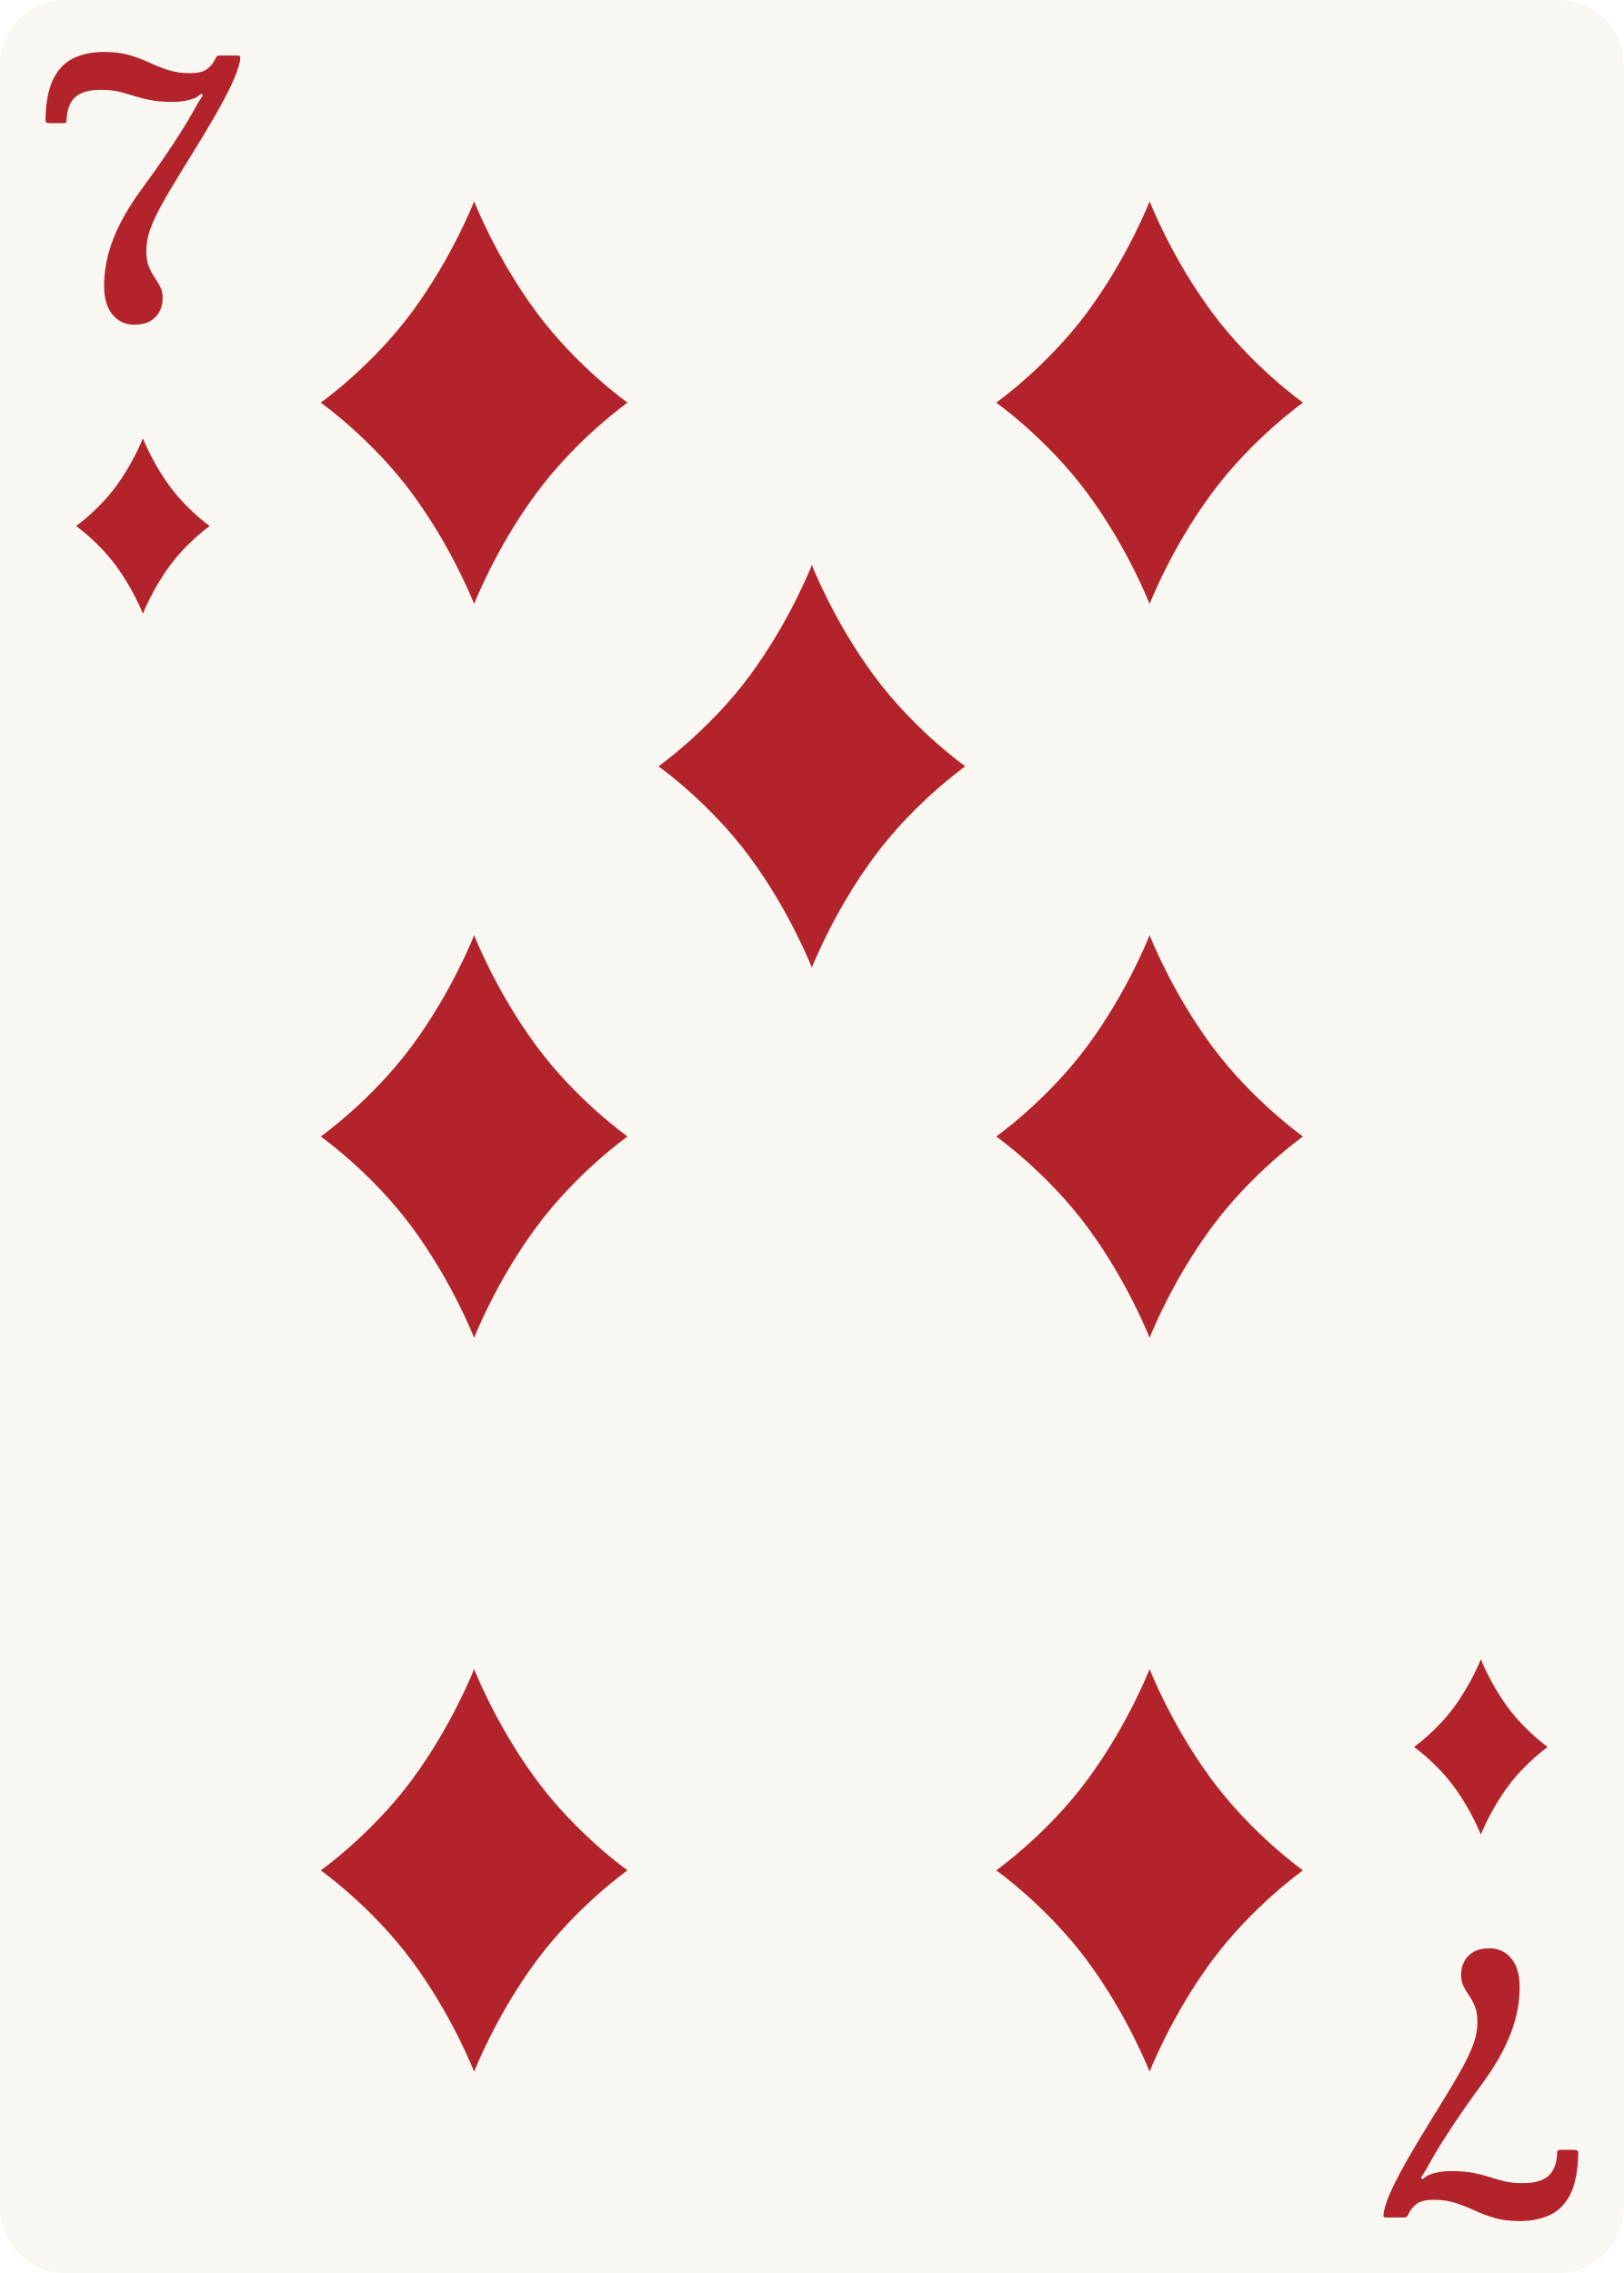
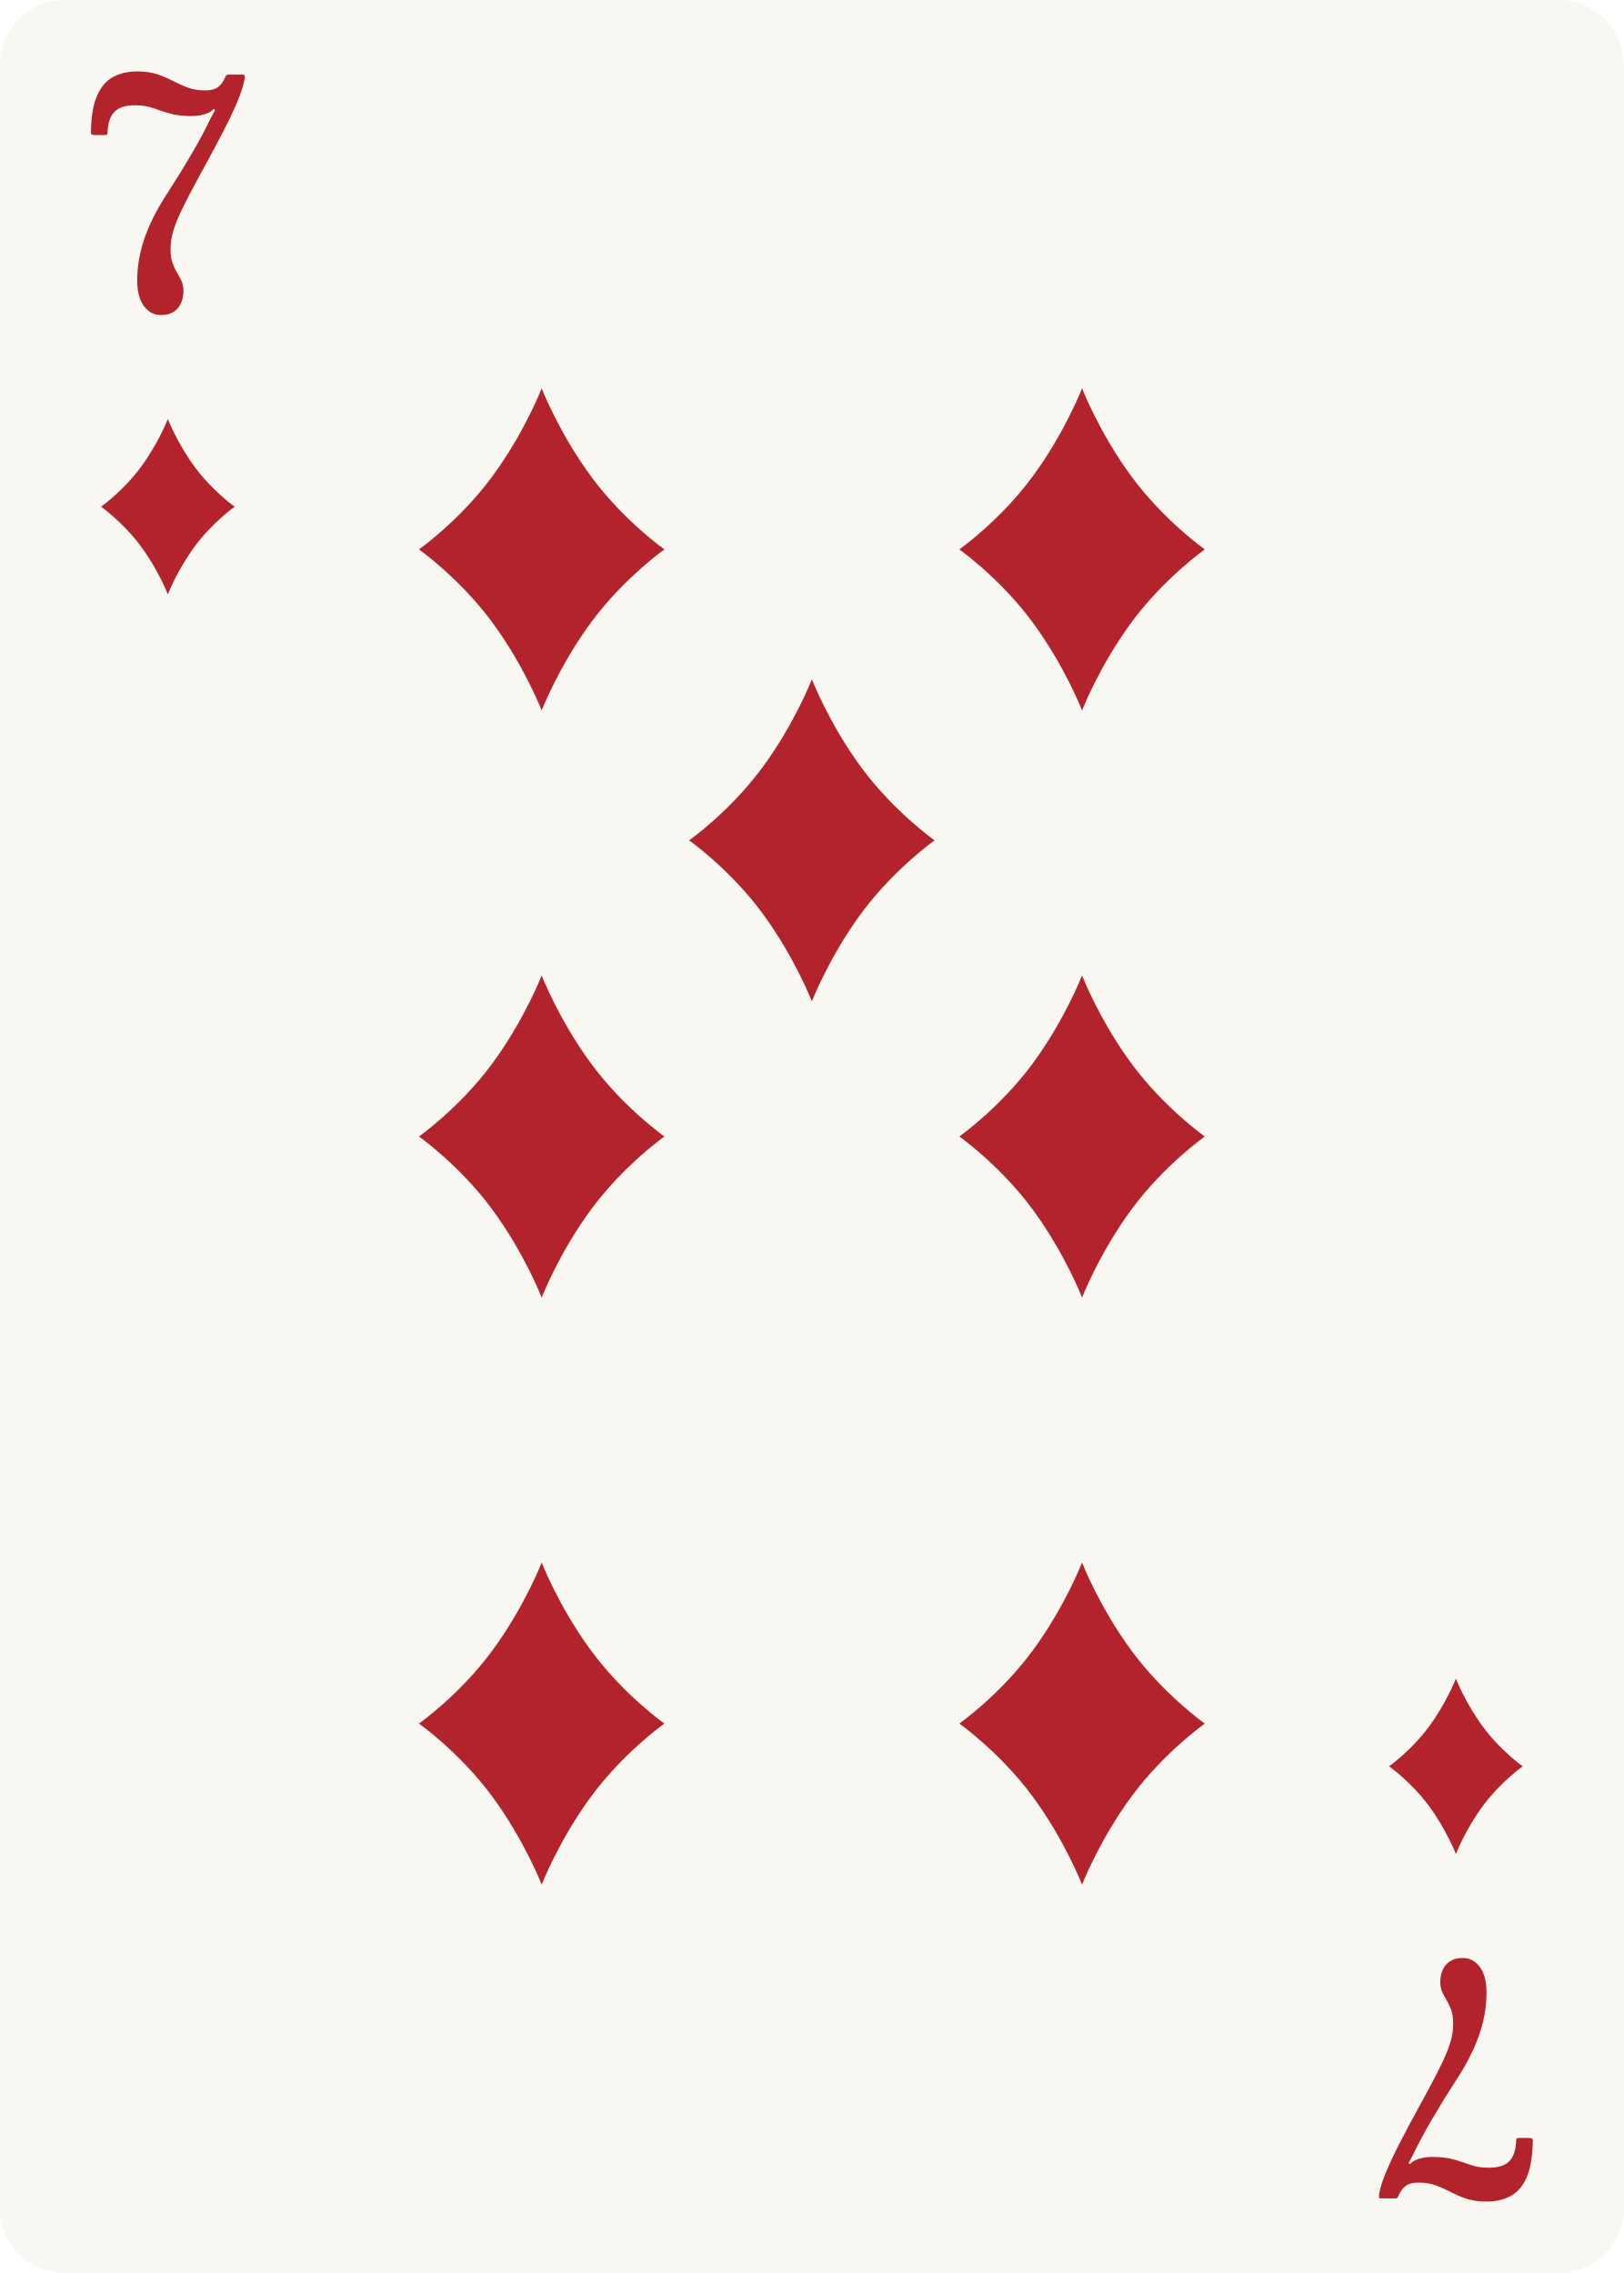
<svg xmlns="http://www.w3.org/2000/svg" width="250" height="350" viewBox="0 0 250 350">
  <rect width="250" height="350" rx="10" fill="#f8f7f2" />
  <g fill="#b3232b">
-     <g>
-       <svg x="44.0" y="31.0" width="58" height="62" viewBox="-8 -10.5 16 21">
-         <path d="M 3.243,-4.725 C 1.126,-7.589 0,-10.5 0,-10.5 c 0,0 -1.126,2.911 -3.243,5.775 C -5.361,-1.862 -8,0 -8,0 -8,0 -5.361,1.861 -3.243,4.726 -1.126,7.589 0,10.5 0,10.5 0,10.5 1.126,7.589 3.243,4.726 5.361,1.861 8,0 8,0 8,0 5.361,-1.862 3.243,-4.725 z" />
-       </svg>
+     <g transform="translate(125 175) scale(.8) translate(-125 -175)">
+       <g>
+         <svg x="44.0" y="31.0" width="58" height="62" viewBox="-8 -10.5 16 21">
+           <path d="M 3.243,-4.725 C 1.126,-7.589 0,-10.5 0,-10.5 c 0,0 -1.126,2.911 -3.243,5.775 C -5.361,-1.862 -8,0 -8,0 -8,0 -5.361,1.861 -3.243,4.726 -1.126,7.589 0,10.5 0,10.5 0,10.5 1.126,7.589 3.243,4.726 5.361,1.861 8,0 8,0 8,0 5.361,-1.862 3.243,-4.725 z" />
+         </svg>
+       </g>
+       <g>
+         <svg x="44.0" y="144.0" width="58" height="62" viewBox="-8 -10.5 16 21">
+           <path d="M 3.243,-4.725 C 1.126,-7.589 0,-10.5 0,-10.5 c 0,0 -1.126,2.911 -3.243,5.775 C -5.361,-1.862 -8,0 -8,0 -8,0 -5.361,1.861 -3.243,4.726 -1.126,7.589 0,10.5 0,10.5 0,10.5 1.126,7.589 3.243,4.726 5.361,1.861 8,0 8,0 8,0 5.361,-1.862 3.243,-4.725 z" />
+         </svg>
+       </g>
+       <g transform="rotate(180 73 288)">
+         <svg x="44.0" y="257.0" width="58" height="62" viewBox="-8 -10.5 16 21">
+           <path d="M 3.243,-4.725 C 1.126,-7.589 0,-10.5 0,-10.5 c 0,0 -1.126,2.911 -3.243,5.775 C -5.361,-1.862 -8,0 -8,0 -8,0 -5.361,1.861 -3.243,4.726 -1.126,7.589 0,10.5 0,10.5 0,10.5 1.126,7.589 3.243,4.726 5.361,1.861 8,0 8,0 8,0 5.361,-1.862 3.243,-4.725 z" />
+         </svg>
+       </g>
+       <g>
+         <svg x="148.0" y="31.0" width="58" height="62" viewBox="-8 -10.5 16 21">
+           <path d="M 3.243,-4.725 C 1.126,-7.589 0,-10.5 0,-10.5 c 0,0 -1.126,2.911 -3.243,5.775 C -5.361,-1.862 -8,0 -8,0 -8,0 -5.361,1.861 -3.243,4.726 -1.126,7.589 0,10.5 0,10.5 0,10.5 1.126,7.589 3.243,4.726 5.361,1.861 8,0 8,0 8,0 5.361,-1.862 3.243,-4.725 z" />
+         </svg>
+       </g>
+       <g>
+         <svg x="148.0" y="144.0" width="58" height="62" viewBox="-8 -10.5 16 21">
+           <path d="M 3.243,-4.725 C 1.126,-7.589 0,-10.5 0,-10.5 c 0,0 -1.126,2.911 -3.243,5.775 C -5.361,-1.862 -8,0 -8,0 -8,0 -5.361,1.861 -3.243,4.726 -1.126,7.589 0,10.5 0,10.5 0,10.5 1.126,7.589 3.243,4.726 5.361,1.861 8,0 8,0 8,0 5.361,-1.862 3.243,-4.725 z" />
+         </svg>
+       </g>
+       <g transform="rotate(180 177 288)">
+         <svg x="148.0" y="257.0" width="58" height="62" viewBox="-8 -10.5 16 21">
+           <path d="M 3.243,-4.725 C 1.126,-7.589 0,-10.5 0,-10.5 c 0,0 -1.126,2.911 -3.243,5.775 C -5.361,-1.862 -8,0 -8,0 -8,0 -5.361,1.861 -3.243,4.726 -1.126,7.589 0,10.5 0,10.5 0,10.5 1.126,7.589 3.243,4.726 5.361,1.861 8,0 8,0 8,0 5.361,-1.862 3.243,-4.725 z" />
+         </svg>
+       </g>
+       <g>
+         <svg x="96.0" y="87.0" width="58" height="62" viewBox="-8 -10.5 16 21">
+           <path d="M 3.243,-4.725 C 1.126,-7.589 0,-10.5 0,-10.5 c 0,0 -1.126,2.911 -3.243,5.775 C -5.361,-1.862 -8,0 -8,0 -8,0 -5.361,1.861 -3.243,4.726 -1.126,7.589 0,10.5 0,10.5 0,10.5 1.126,7.589 3.243,4.726 5.361,1.861 8,0 8,0 8,0 5.361,-1.862 3.243,-4.725 z" />
+         </svg>
+       </g>
    </g>
-     <g>
-       <svg x="44.0" y="144.0" width="58" height="62" viewBox="-8 -10.5 16 21">
-         <path d="M 3.243,-4.725 C 1.126,-7.589 0,-10.5 0,-10.5 c 0,0 -1.126,2.911 -3.243,5.775 C -5.361,-1.862 -8,0 -8,0 -8,0 -5.361,1.861 -3.243,4.726 -1.126,7.589 0,10.5 0,10.5 0,10.5 1.126,7.589 3.243,4.726 5.361,1.861 8,0 8,0 8,0 5.361,-1.862 3.243,-4.725 z" />
-       </svg>
-     </g>
-     <g transform="rotate(180 73 288)">
-       <svg x="44.0" y="257.0" width="58" height="62" viewBox="-8 -10.5 16 21">
-         <path d="M 3.243,-4.725 C 1.126,-7.589 0,-10.5 0,-10.5 c 0,0 -1.126,2.911 -3.243,5.775 C -5.361,-1.862 -8,0 -8,0 -8,0 -5.361,1.861 -3.243,4.726 -1.126,7.589 0,10.5 0,10.5 0,10.5 1.126,7.589 3.243,4.726 5.361,1.861 8,0 8,0 8,0 5.361,-1.862 3.243,-4.725 z" />
-       </svg>
-     </g>
-     <g>
-       <svg x="148.0" y="31.0" width="58" height="62" viewBox="-8 -10.5 16 21">
-         <path d="M 3.243,-4.725 C 1.126,-7.589 0,-10.5 0,-10.5 c 0,0 -1.126,2.911 -3.243,5.775 C -5.361,-1.862 -8,0 -8,0 -8,0 -5.361,1.861 -3.243,4.726 -1.126,7.589 0,10.5 0,10.5 0,10.5 1.126,7.589 3.243,4.726 5.361,1.861 8,0 8,0 8,0 5.361,-1.862 3.243,-4.725 z" />
-       </svg>
-     </g>
-     <g>
-       <svg x="148.0" y="144.0" width="58" height="62" viewBox="-8 -10.5 16 21">
-         <path d="M 3.243,-4.725 C 1.126,-7.589 0,-10.5 0,-10.5 c 0,0 -1.126,2.911 -3.243,5.775 C -5.361,-1.862 -8,0 -8,0 -8,0 -5.361,1.861 -3.243,4.726 -1.126,7.589 0,10.5 0,10.5 0,10.5 1.126,7.589 3.243,4.726 5.361,1.861 8,0 8,0 8,0 5.361,-1.862 3.243,-4.725 z" />
-       </svg>
-     </g>
-     <g transform="rotate(180 177 288)">
-       <svg x="148.0" y="257.0" width="58" height="62" viewBox="-8 -10.5 16 21">
-         <path d="M 3.243,-4.725 C 1.126,-7.589 0,-10.5 0,-10.5 c 0,0 -1.126,2.911 -3.243,5.775 C -5.361,-1.862 -8,0 -8,0 -8,0 -5.361,1.861 -3.243,4.726 -1.126,7.589 0,10.5 0,10.5 0,10.5 1.126,7.589 3.243,4.726 5.361,1.861 8,0 8,0 8,0 5.361,-1.862 3.243,-4.725 z" />
-       </svg>
-     </g>
-     <g>
-       <svg x="96.0" y="87.0" width="58" height="62" viewBox="-8 -10.5 16 21">
-         <path d="M 3.243,-4.725 C 1.126,-7.589 0,-10.5 0,-10.5 c 0,0 -1.126,2.911 -3.243,5.775 C -5.361,-1.862 -8,0 -8,0 -8,0 -5.361,1.861 -3.243,4.726 -1.126,7.589 0,10.5 0,10.5 0,10.5 1.126,7.589 3.243,4.726 5.361,1.861 8,0 8,0 8,0 5.361,-1.862 3.243,-4.725 z" />
-       </svg>
-     </g>
-     <g data-card-value="Besley" transform="translate(4.596953 49.45455) scale(0.03084918 -0.02727273)">
+     <g data-card-value="Besley" transform="translate(12.10269 48.02234) scale(0.0243568 -0.0243568)">
      <path d="M77.9 1136.799Q77.76 1124.399 83.61 1121.199Q89.46 1117.999 102.0 1117.999H166.4Q178.8 1117.999 181.02 1123.059Q183.24 1128.119 183.38 1139.959Q187.08 1224.699 227.01 1265.349Q266.94 1305.999 354.3 1305.999Q408.64 1305.999 446.29 1295.499Q483.94 1284.999 519.01 1271.999Q554.08 1258.999 599.89 1248.499Q645.7 1237.999 716.5 1237.999Q745.46 1237.999 770.98 1243.089Q796.5 1248.179 817.74 1257.259Q834.58 1263.939 844.77 1274.759Q854.96 1285.579 859.94 1280.599Q864.5 1276.179 856.6 1263.499Q848.7 1250.819 839.16 1232.439Q783.88 1116.819 710.68 992.29Q637.481 867.76 568.5 762.0Q500.4 658.7 456.61 564.23Q412.82 469.76 391.66 379.58Q370.5 289.4 370.5 200.4Q370.5 93.2 412.89 36.6Q455.28 -20.0 520.701 -20.0Q569.601 -20.0 601.181 0.81Q632.761 21.62 647.731 55.91Q662.701 90.2 662.701 130.001Q662.701 168.081 650.391 195.061Q638.081 222.041 622.001 248.341Q605.921 274.641 593.611 308.751Q581.301 342.861 581.301 395.2Q581.301 437.8 590.841 481.75Q600.381 525.7 625.691 586.37Q651.001 647.04 699.101 738.8Q750.041 835.54 807.461 940.06Q864.881 1044.58 916.541 1144.95Q968.201 1245.32 1004.081 1330.11Q1039.961 1414.9 1048.961 1471.18Q1051.241 1488.44 1049.831 1494.22Q1048.421 1500.0 1030.161 1500.0H952.761Q937.78 1500.0 933.93 1495.94Q930.08 1491.88 925.8 1481.32Q910.8 1444.88 883.3 1422.44Q855.8 1400.0 800.5 1400.0Q738.5 1400.0 690 1418.0Q641.5 1436.0 596 1460.0Q550.5 1484.0 497 1502.0Q443.5 1520.0 370.5 1520.0Q281.68 1520.0 216.81 1484.29Q151.94 1448.58 116.13 1365.269Q80.32 1281.959 77.9 1136.799Z" />
    </g>
    <g>
-       <svg x="9.5" y="67.5" width="25" height="27" viewBox="-8 -10.5 16 21">
+       <svg x="13.343" y="64.521" width="25" height="27" viewBox="-8 -10.5 16 21">
        <path d="M 3.243,-4.725 C 1.126,-7.589 0,-10.5 0,-10.5 c 0,0 -1.126,2.911 -3.243,5.775 C -5.361,-1.862 -8,0 -8,0 -8,0 -5.361,1.861 -3.243,4.726 -1.126,7.589 0,10.5 0,10.5 0,10.5 1.126,7.589 3.243,4.726 5.361,1.861 8,0 8,0 8,0 5.361,-1.862 3.243,-4.725 z" />
      </svg>
    </g>
    <g transform="rotate(180 125 175)">
-       <g data-card-value="Besley" transform="translate(4.596953 49.45455) scale(0.03084918 -0.02727273)">
+       <g data-card-value="Besley" transform="translate(12.10269 48.02234) scale(0.0243568 -0.0243568)">
        <path d="M77.9 1136.799Q77.76 1124.399 83.61 1121.199Q89.46 1117.999 102.0 1117.999H166.4Q178.8 1117.999 181.02 1123.059Q183.24 1128.119 183.38 1139.959Q187.08 1224.699 227.01 1265.349Q266.94 1305.999 354.3 1305.999Q408.64 1305.999 446.29 1295.499Q483.94 1284.999 519.01 1271.999Q554.08 1258.999 599.89 1248.499Q645.7 1237.999 716.5 1237.999Q745.46 1237.999 770.98 1243.089Q796.5 1248.179 817.74 1257.259Q834.58 1263.939 844.77 1274.759Q854.96 1285.579 859.94 1280.599Q864.5 1276.179 856.6 1263.499Q848.7 1250.819 839.16 1232.439Q783.88 1116.819 710.68 992.29Q637.481 867.76 568.5 762.0Q500.4 658.7 456.61 564.23Q412.82 469.76 391.66 379.58Q370.5 289.4 370.5 200.4Q370.5 93.2 412.89 36.6Q455.28 -20.0 520.701 -20.0Q569.601 -20.0 601.181 0.81Q632.761 21.62 647.731 55.91Q662.701 90.2 662.701 130.001Q662.701 168.081 650.391 195.061Q638.081 222.041 622.001 248.341Q605.921 274.641 593.611 308.751Q581.301 342.861 581.301 395.2Q581.301 437.8 590.841 481.75Q600.381 525.7 625.691 586.37Q651.001 647.04 699.101 738.8Q750.041 835.54 807.461 940.06Q864.881 1044.58 916.541 1144.95Q968.201 1245.32 1004.081 1330.11Q1039.961 1414.9 1048.961 1471.18Q1051.241 1488.44 1049.831 1494.22Q1048.421 1500.0 1030.161 1500.0H952.761Q937.78 1500.0 933.93 1495.94Q930.08 1491.88 925.8 1481.32Q910.8 1444.88 883.3 1422.44Q855.8 1400.0 800.5 1400.0Q738.5 1400.0 690 1418.0Q641.5 1436.0 596 1460.0Q550.5 1484.0 497 1502.0Q443.5 1520.0 370.5 1520.0Q281.68 1520.0 216.81 1484.29Q151.94 1448.58 116.13 1365.269Q80.32 1281.959 77.9 1136.799Z" />
      </g>
      <g>
-         <svg x="9.5" y="67.5" width="25" height="27" viewBox="-8 -10.5 16 21">
+         <svg x="13.343" y="64.521" width="25" height="27" viewBox="-8 -10.5 16 21">
          <path d="M 3.243,-4.725 C 1.126,-7.589 0,-10.5 0,-10.5 c 0,0 -1.126,2.911 -3.243,5.775 C -5.361,-1.862 -8,0 -8,0 -8,0 -5.361,1.861 -3.243,4.726 -1.126,7.589 0,10.5 0,10.5 0,10.5 1.126,7.589 3.243,4.726 5.361,1.861 8,0 8,0 8,0 5.361,-1.862 3.243,-4.725 z" />
        </svg>
      </g>
    </g>
  </g>
</svg>
